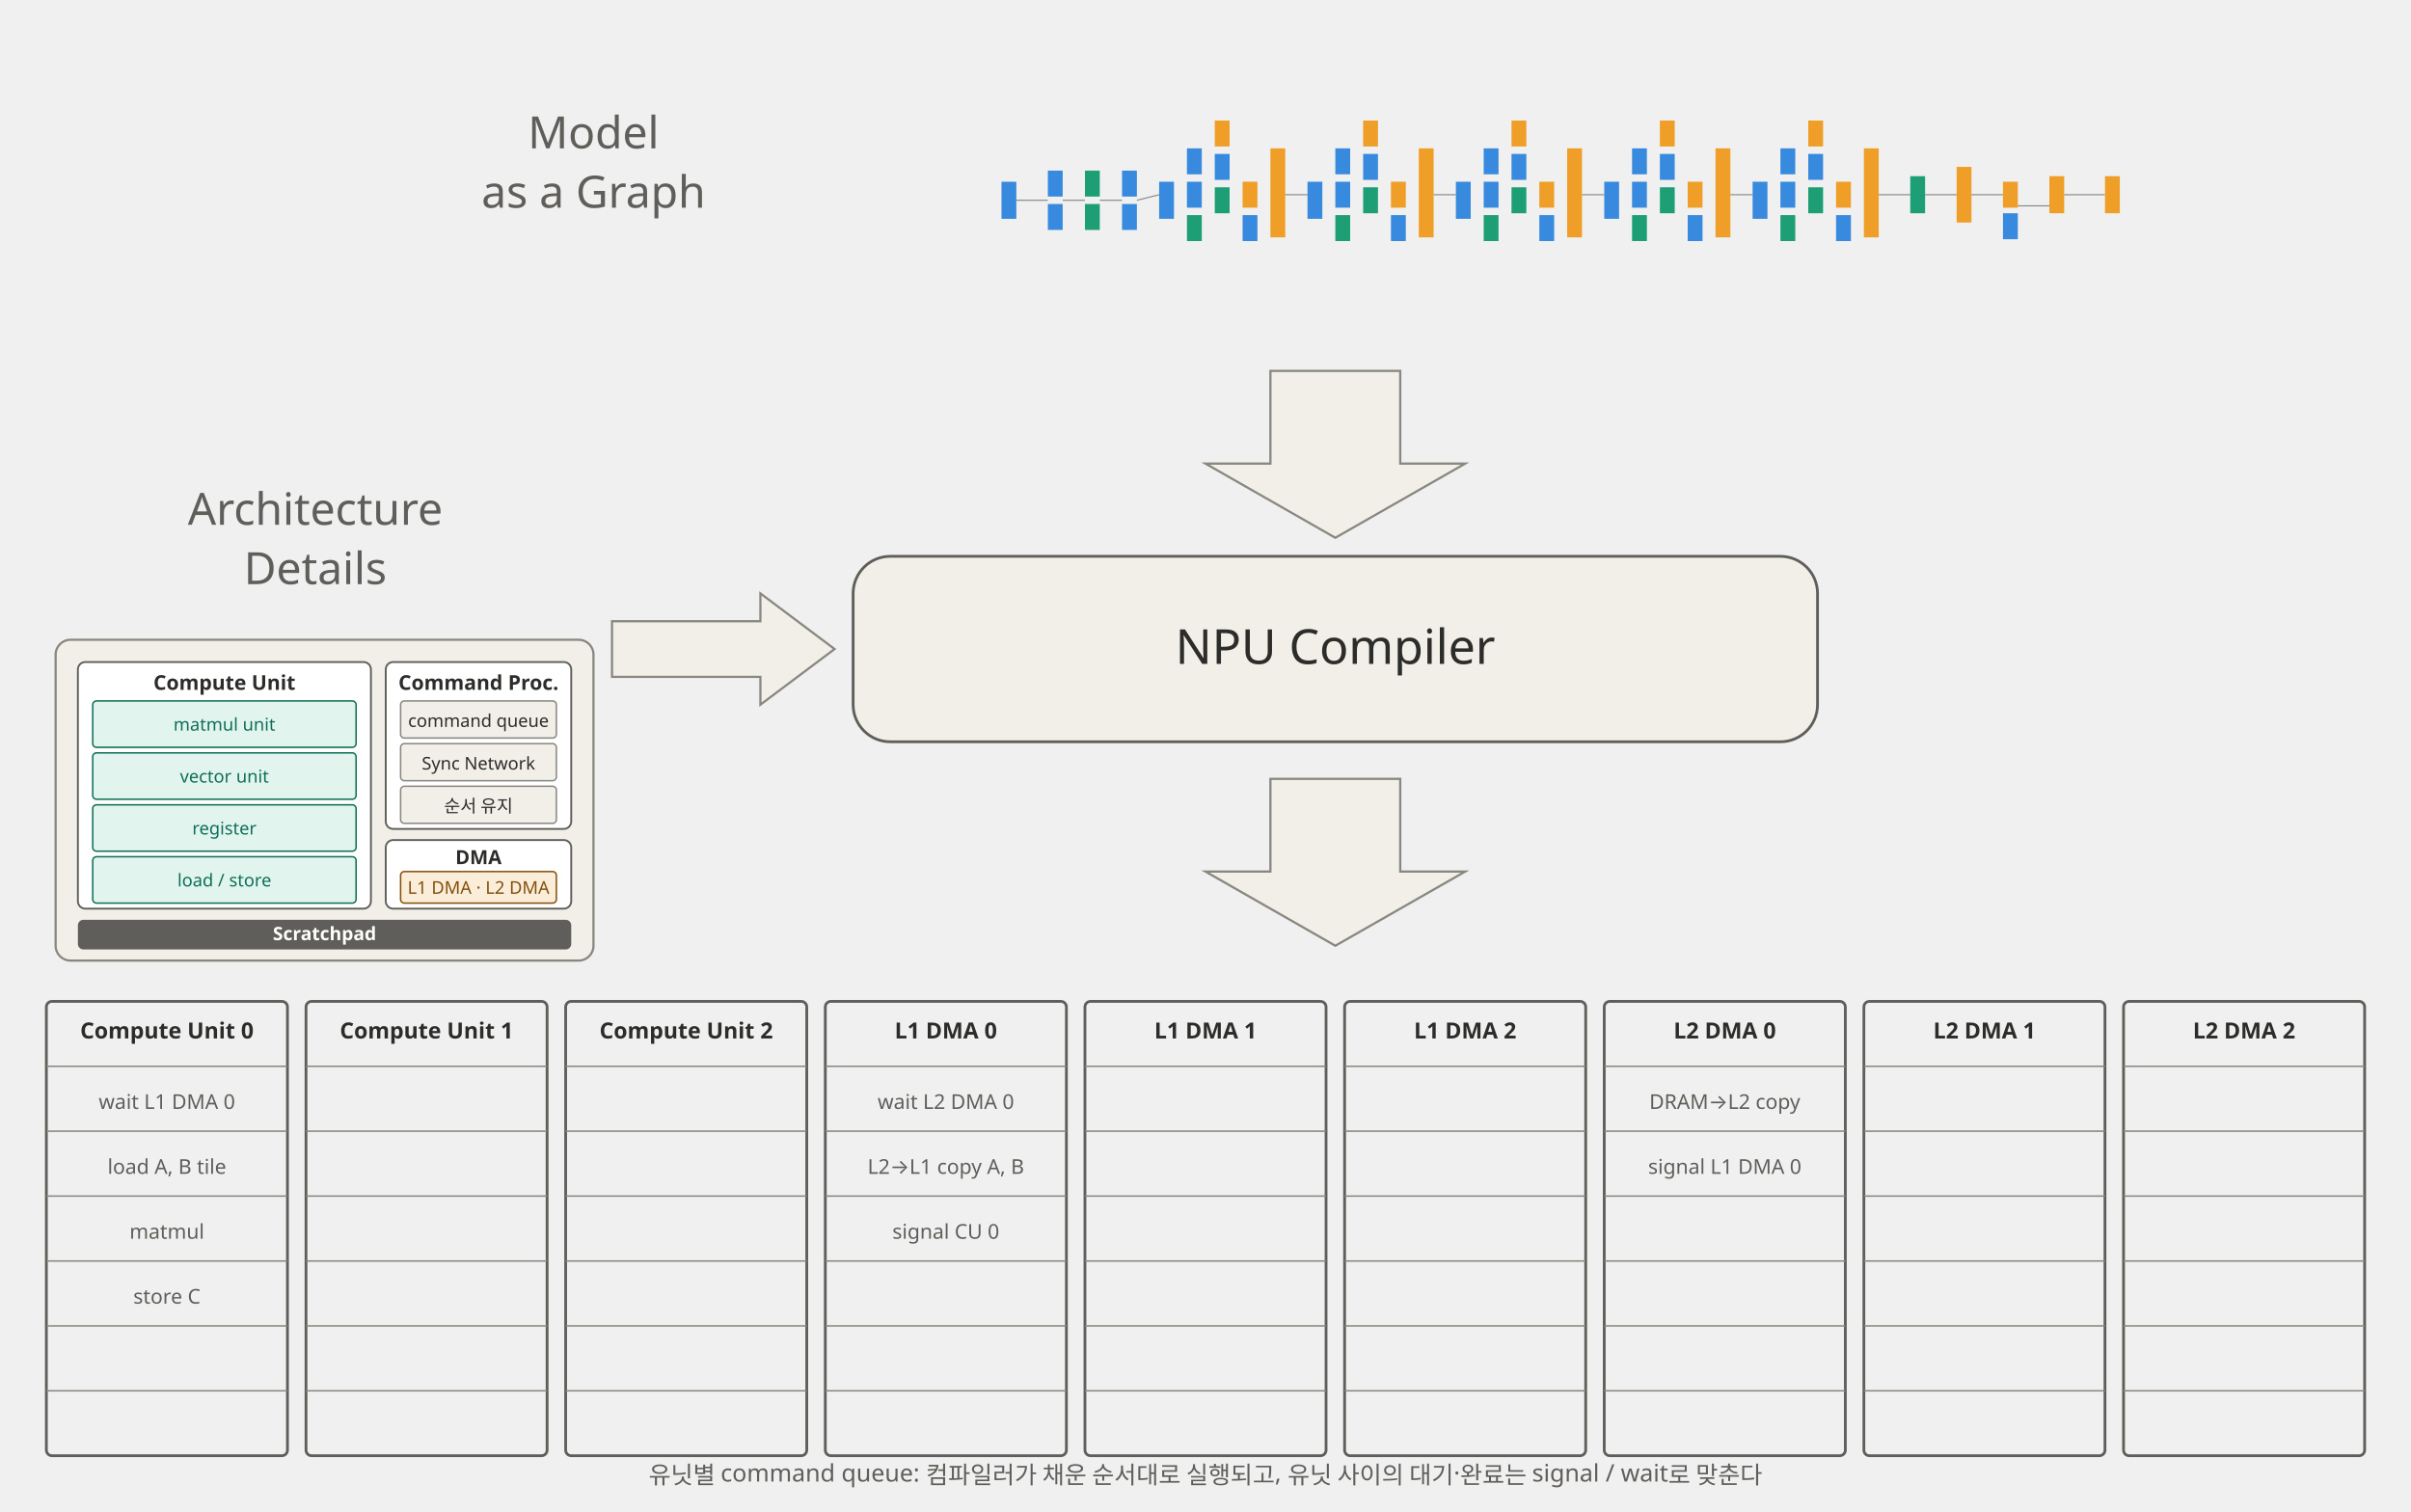
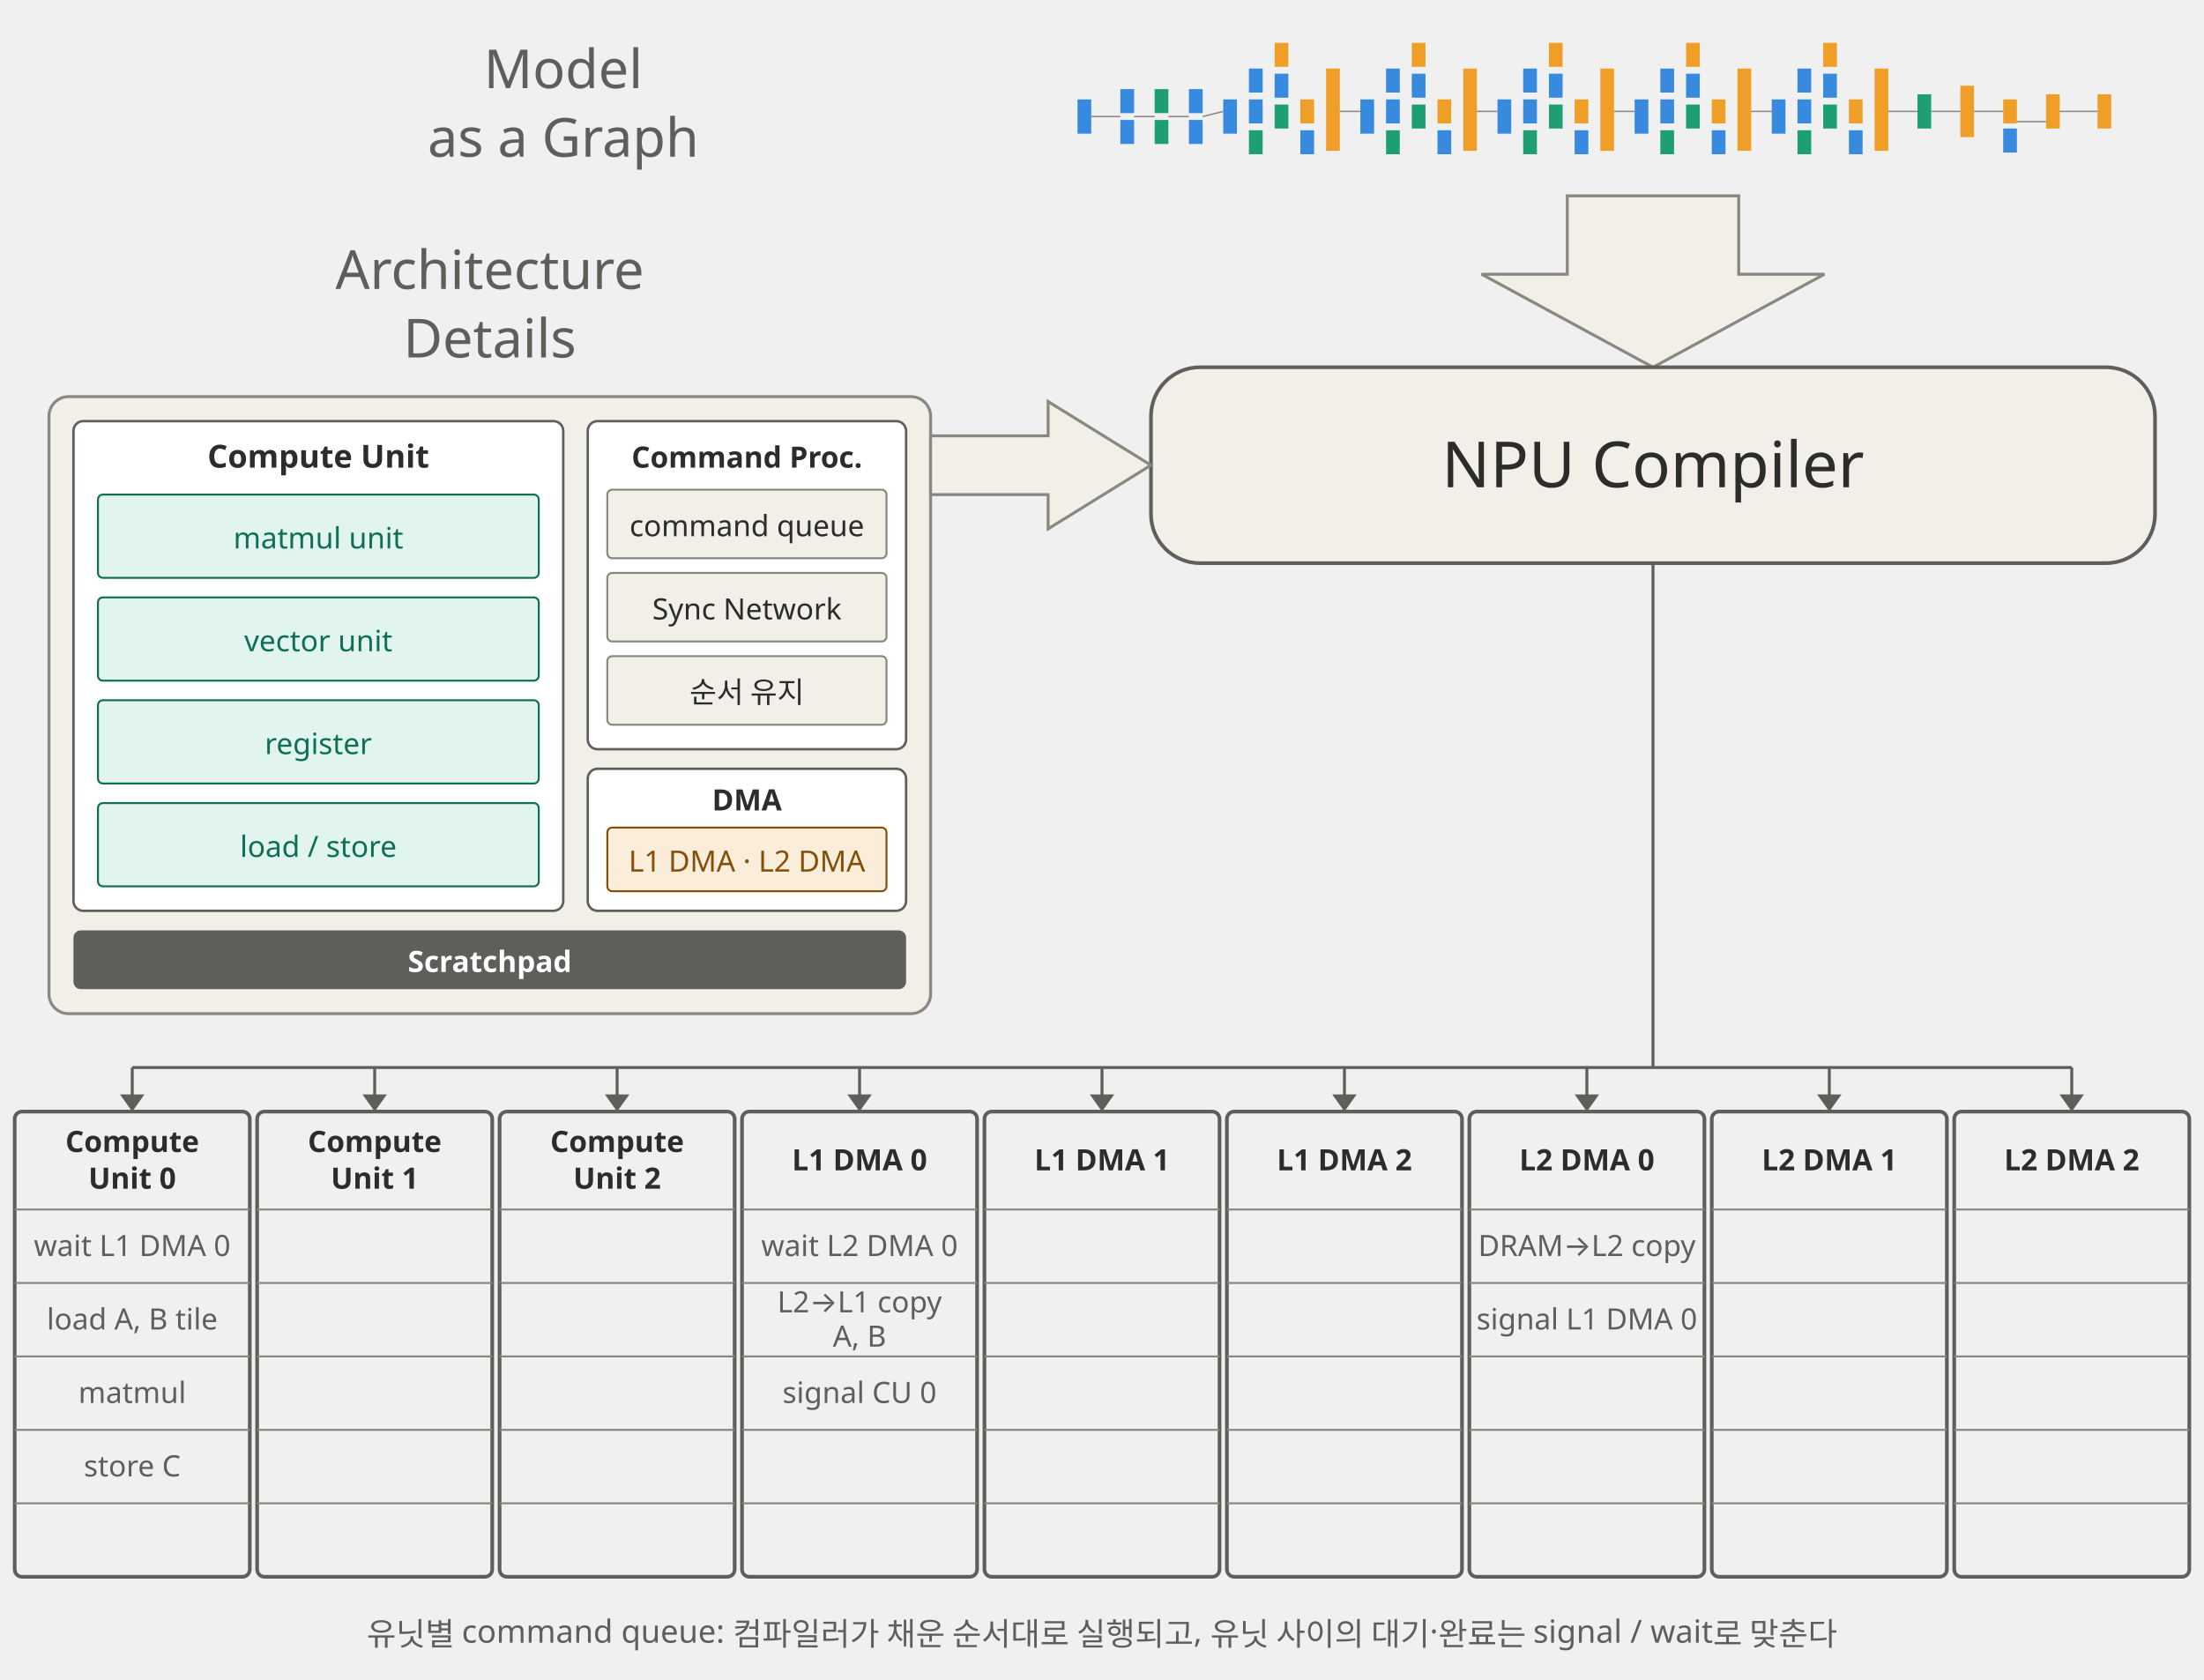
- <svg xmlns="http://www.w3.org/2000/svg" width="1300" height="815" viewBox="0 0 1300 815" font-family="'Pretendard', 'Apple SD Gothic Neo', 'Noto Sans KR', 'Segoe UI', system-ui, -apple-system, sans-serif">
+ <svg xmlns="http://www.w3.org/2000/svg" width="900" height="686" viewBox="0 0 900 686" font-family="'Pretendard', 'Apple SD Gothic Neo', 'Noto Sans KR', 'Segoe UI', system-ui, -apple-system, sans-serif">
  <defs>
-     <g id="inception-light">
+     <g id="inception">
      <rect x="0" y="98" width="8" height="20" fill="#378ADD" />
      <rect x="15" y="80" width="8" height="14" fill="#378ADD" />
      <rect x="15" y="98" width="8" height="14" fill="#378ADD" />
      <rect x="15" y="116" width="8" height="14" fill="#1D9E75" />
      <rect x="30" y="65" width="8" height="14" fill="#EF9F27" />
      <rect x="30" y="83" width="8" height="14" fill="#378ADD" />
      <rect x="30" y="101" width="8" height="14" fill="#1D9E75" />
      <rect x="45" y="98" width="8" height="14" fill="#EF9F27" />
      <rect x="45" y="116" width="8" height="14" fill="#378ADD" />
      <rect x="60" y="80" width="8" height="48" fill="#EF9F27" />
    </g>
  </defs>
-   <text x="320" y="80" font-size="24" fill="#5F5E5A" text-anchor="middle">Model</text>
-   <text x="320" y="112" font-size="24" fill="#5F5E5A" text-anchor="middle">as a Graph</text>
-   <g>
+   <text x="230" y="36" font-size="22" fill="#5F5E5A" text-anchor="middle">Model</text>
+   <text x="230" y="64" font-size="22" fill="#5F5E5A" text-anchor="middle">as a Graph</text>
+   <g transform="translate(62 -28) scale(0.7)">
    <rect x="540" y="98" width="8" height="20" fill="#378ADD" />
-     <line x1="548" y1="108" x2="565" y2="108" stroke="#888780" stroke-width="0.6" />
+     <line x1="548" y1="108" x2="565" y2="108" stroke="#888780" stroke-width="0.8" />
    <rect x="565" y="92" width="8" height="14" fill="#378ADD" />
    <rect x="565" y="110" width="8" height="14" fill="#378ADD" />
-     <line x1="573" y1="108" x2="585" y2="108" stroke="#888780" stroke-width="0.6" />
+     <line x1="573" y1="108" x2="585" y2="108" stroke="#888780" stroke-width="0.8" />
    <rect x="585" y="92" width="8" height="14" fill="#1D9E75" />
    <rect x="585" y="110" width="8" height="14" fill="#1D9E75" />
-     <line x1="593" y1="108" x2="605" y2="108" stroke="#888780" stroke-width="0.6" />
+     <line x1="593" y1="108" x2="605" y2="108" stroke="#888780" stroke-width="0.8" />
    <rect x="605" y="92" width="8" height="14" fill="#378ADD" />
    <rect x="605" y="110" width="8" height="14" fill="#378ADD" />
-     <line x1="613" y1="108" x2="625" y2="105" stroke="#888780" stroke-width="0.6" />
-     <use href="#inception-light" x="625" />
-     <line x1="693" y1="105" x2="705" y2="105" stroke="#888780" stroke-width="0.6" />
-     <use href="#inception-light" x="705" />
-     <line x1="773" y1="105" x2="785" y2="105" stroke="#888780" stroke-width="0.6" />
-     <use href="#inception-light" x="785" />
-     <line x1="853" y1="105" x2="865" y2="105" stroke="#888780" stroke-width="0.6" />
-     <use href="#inception-light" x="865" />
-     <line x1="933" y1="105" x2="945" y2="105" stroke="#888780" stroke-width="0.6" />
-     <use href="#inception-light" x="945" />
-     <line x1="1013" y1="105" x2="1030" y2="105" stroke="#888780" stroke-width="0.6" />
+     <line x1="613" y1="108" x2="625" y2="105" stroke="#888780" stroke-width="0.8" />
+     <use href="#inception" x="625" />
+     <line x1="693" y1="105" x2="705" y2="105" stroke="#888780" stroke-width="0.8" />
+     <use href="#inception" x="705" />
+     <line x1="773" y1="105" x2="785" y2="105" stroke="#888780" stroke-width="0.8" />
+     <use href="#inception" x="785" />
+     <line x1="853" y1="105" x2="865" y2="105" stroke="#888780" stroke-width="0.8" />
+     <use href="#inception" x="865" />
+     <line x1="933" y1="105" x2="945" y2="105" stroke="#888780" stroke-width="0.8" />
+     <use href="#inception" x="945" />
+     <line x1="1013" y1="105" x2="1030" y2="105" stroke="#888780" stroke-width="0.8" />
    <rect x="1030" y="95" width="8" height="20" fill="#1D9E75" />
-     <line x1="1038" y1="105" x2="1055" y2="105" stroke="#888780" stroke-width="0.6" />
+     <line x1="1038" y1="105" x2="1055" y2="105" stroke="#888780" stroke-width="0.8" />
    <rect x="1055" y="90" width="8" height="30" fill="#EF9F27" />
-     <line x1="1063" y1="105" x2="1080" y2="105" stroke="#888780" stroke-width="0.6" />
+     <line x1="1063" y1="105" x2="1080" y2="105" stroke="#888780" stroke-width="0.8" />
    <rect x="1080" y="98" width="8" height="14" fill="#EF9F27" />
    <rect x="1080" y="115" width="8" height="14" fill="#378ADD" />
-     <line x1="1088" y1="111" x2="1105" y2="111" stroke="#888780" stroke-width="0.6" />
+     <line x1="1088" y1="111" x2="1105" y2="111" stroke="#888780" stroke-width="0.8" />
    <rect x="1105" y="95" width="8" height="20" fill="#EF9F27" />
-     <line x1="1113" y1="105" x2="1135" y2="105" stroke="#888780" stroke-width="0.6" />
+     <line x1="1113" y1="105" x2="1135" y2="105" stroke="#888780" stroke-width="0.8" />
    <rect x="1135" y="95" width="8" height="20" fill="#EF9F27" />
  </g>
-   <path d="M 685 200 L 755 200 L 755 250 L 790 250 L 720 290 L 650 250 L 685 250 Z" fill="#F1EFE8" stroke="#888780" stroke-width="1.2" />
-   <text x="170" y="283" font-size="24" fill="#5F5E5A" text-anchor="middle">Architecture</text>
-   <text x="170" y="315" font-size="24" fill="#5F5E5A" text-anchor="middle">Details</text>
-   <rect x="30" y="345" width="290" height="173" rx="8" fill="#F1EFE8" stroke="#888780" stroke-width="1.2" />
-   <rect x="42" y="357" width="158" height="133" rx="4" fill="#FFFFFF" stroke="#5F5E5A" stroke-width="1" />
-   <text x="121" y="372" font-size="11" fill="#2C2C2A" text-anchor="middle" font-weight="600">Compute Unit</text>
-   <g font-size="9.5" fill="#0F6E56" text-anchor="middle">
-     <rect x="50" y="378" width="142" height="25" rx="2" fill="#E1F5EE" stroke="#0F6E56" stroke-width="0.8" />
-     <text x="121" y="394">matmul unit</text>
-     <rect x="50" y="406" width="142" height="25" rx="2" fill="#E1F5EE" stroke="#0F6E56" stroke-width="0.8" />
-     <text x="121" y="422">vector unit</text>
-     <rect x="50" y="434" width="142" height="25" rx="2" fill="#E1F5EE" stroke="#0F6E56" stroke-width="0.8" />
-     <text x="121" y="450">register</text>
-     <rect x="50" y="462" width="142" height="25" rx="2" fill="#E1F5EE" stroke="#0F6E56" stroke-width="0.8" />
-     <text x="121" y="478">load / store</text>
+   <path d="M 640 80 L 710 80 L 710 112 L 745 112 L 675 150 L 605 112 L 640 112 Z" fill="#F1EFE8" stroke="#888780" stroke-width="1.2" />
+   <rect x="470" y="150" width="410" height="80" rx="20" fill="#F1EFE8" stroke="#5F5E5A" stroke-width="1.5" />
+   <text x="675" y="199" font-size="26" fill="#2C2C2A" text-anchor="middle" font-weight="500">NPU Compiler</text>
+   <text x="200" y="118" font-size="22" fill="#5F5E5A" text-anchor="middle">Architecture</text>
+   <text x="200" y="146" font-size="22" fill="#5F5E5A" text-anchor="middle">Details</text>
+   <rect x="20" y="162" width="360" height="252" rx="8" fill="#F1EFE8" stroke="#888780" stroke-width="1.2" />
+   <rect x="30" y="172" width="200" height="200" rx="4" fill="#FFFFFF" stroke="#5F5E5A" stroke-width="1" />
+   <text x="130" y="191" font-size="13" fill="#2C2C2A" text-anchor="middle" font-weight="600">Compute Unit</text>
+   <rect x="40" y="202" width="180" height="34" rx="2" fill="#E1F5EE" stroke="#0F6E56" stroke-width="0.8" />
+   <text x="130" y="224" font-size="12" fill="#0F6E56" text-anchor="middle">matmul unit</text>
+   <rect x="40" y="244" width="180" height="34" rx="2" fill="#E1F5EE" stroke="#0F6E56" stroke-width="0.8" />
+   <text x="130" y="266" font-size="12" fill="#0F6E56" text-anchor="middle">vector unit</text>
+   <rect x="40" y="286" width="180" height="34" rx="2" fill="#E1F5EE" stroke="#0F6E56" stroke-width="0.8" />
+   <text x="130" y="308" font-size="12" fill="#0F6E56" text-anchor="middle">register</text>
+   <rect x="40" y="328" width="180" height="34" rx="2" fill="#E1F5EE" stroke="#0F6E56" stroke-width="0.8" />
+   <text x="130" y="350" font-size="12" fill="#0F6E56" text-anchor="middle">load / store</text>
+   <rect x="240" y="172" width="130" height="134" rx="4" fill="#FFFFFF" stroke="#5F5E5A" stroke-width="1" />
+   <text x="305" y="191" font-size="12" fill="#2C2C2A" text-anchor="middle" font-weight="600">Command Proc.</text>
+   <rect x="248" y="200" width="114" height="28" rx="2" fill="#F1EFE8" stroke="#888780" stroke-width="0.8" />
+   <text x="305" y="219" font-size="12" fill="#2C2C2A" text-anchor="middle">command queue</text>
+   <rect x="248" y="234" width="114" height="28" rx="2" fill="#F1EFE8" stroke="#888780" stroke-width="0.8" />
+   <text x="305" y="253" font-size="12" fill="#2C2C2A" text-anchor="middle">Sync Network</text>
+   <rect x="248" y="268" width="114" height="28" rx="2" fill="#F1EFE8" stroke="#888780" stroke-width="0.8" />
+   <text x="305" y="287" font-size="12" fill="#2C2C2A" text-anchor="middle">순서 유지</text>
+   <rect x="240" y="314" width="130" height="58" rx="4" fill="#FFFFFF" stroke="#5F5E5A" stroke-width="1" />
+   <text x="305" y="331" font-size="12" fill="#2C2C2A" text-anchor="middle" font-weight="600">DMA</text>
+   <rect x="248" y="338" width="114" height="26" rx="2" fill="#FAEEDA" stroke="#854F0B" stroke-width="0.8" />
+   <text x="305" y="356" font-size="12" fill="#854F0B" text-anchor="middle">L1 DMA · L2 DMA</text>
+   <rect x="30" y="380" width="340" height="24" rx="3" fill="#5F5E5A" />
+   <text x="200" y="397" font-size="12" fill="#FFFFFF" text-anchor="middle" font-weight="600">Scratchpad</text>
+   <path d="M 380 178 L 428 178 L 428 164 L 470 190 L 428 216 L 428 202 L 380 202 Z" fill="#F1EFE8" stroke="#888780" stroke-width="1.2" />
+   <g stroke="#5F5E5A" stroke-width="1.2" fill="none">
+     <line x1="675" y1="230" x2="675" y2="436" />
+     <line x1="54" y1="436" x2="846" y2="436" />
+     <line x1="54" y1="436" x2="54" y2="448" />
+     <line x1="153" y1="436" x2="153" y2="448" />
+     <line x1="252" y1="436" x2="252" y2="448" />
+     <line x1="351" y1="436" x2="351" y2="448" />
+     <line x1="450" y1="436" x2="450" y2="448" />
+     <line x1="549" y1="436" x2="549" y2="448" />
+     <line x1="648" y1="436" x2="648" y2="448" />
+     <line x1="747" y1="436" x2="747" y2="448" />
+     <line x1="846" y1="436" x2="846" y2="448" />
  </g>
-   <rect x="208" y="357" width="100" height="90" rx="4" fill="#FFFFFF" stroke="#5F5E5A" stroke-width="1" />
-   <text x="258" y="372" font-size="11" fill="#2C2C2A" text-anchor="middle" font-weight="600">Command Proc.</text>
-   <g font-size="9.5" fill="#2C2C2A" text-anchor="middle">
-     <rect x="216" y="378" width="84" height="20" rx="2" fill="#F1EFE8" stroke="#888780" stroke-width="0.8" />
-     <text x="258" y="392">command queue</text>
-     <rect x="216" y="401" width="84" height="20" rx="2" fill="#F1EFE8" stroke="#888780" stroke-width="0.8" />
-     <text x="258" y="415">Sync Network</text>
-     <rect x="216" y="424" width="84" height="20" rx="2" fill="#F1EFE8" stroke="#888780" stroke-width="0.8" />
-     <text x="258" y="438">순서 유지</text>
+   <g fill="#5F5E5A">
+     <path d="M 49 447 L 59 447 L 54 454 Z" />
+     <path d="M 148 447 L 158 447 L 153 454 Z" />
+     <path d="M 247 447 L 257 447 L 252 454 Z" />
+     <path d="M 346 447 L 356 447 L 351 454 Z" />
+     <path d="M 445 447 L 455 447 L 450 454 Z" />
+     <path d="M 544 447 L 554 447 L 549 454 Z" />
+     <path d="M 643 447 L 653 447 L 648 454 Z" />
+     <path d="M 742 447 L 752 447 L 747 454 Z" />
+     <path d="M 841 447 L 851 447 L 846 454 Z" />
  </g>
-   <rect x="208" y="453" width="100" height="37" rx="4" fill="#FFFFFF" stroke="#5F5E5A" stroke-width="1" />
-   <text x="258" y="466" font-size="10.5" fill="#2C2C2A" text-anchor="middle" font-weight="600">DMA</text>
-   <rect x="216" y="470" width="84" height="17" rx="2" fill="#FAEEDA" stroke="#854F0B" stroke-width="0.8" />
-   <text x="258" y="482" font-size="9.5" fill="#854F0B" text-anchor="middle">L1 DMA · L2 DMA</text>
-   <rect x="42" y="496" width="266" height="16" rx="3" fill="#5F5E5A" />
-   <text x="175" y="507" font-size="10" fill="#FFFFFF" text-anchor="middle" font-weight="600">Scratchpad</text>
-   <path d="M 330 335 L 410 335 L 410 320 L 450 350 L 410 380 L 410 365 L 330 365 Z" fill="#F1EFE8" stroke="#888780" stroke-width="1.2" />
-   <rect x="460" y="300" width="520" height="100" rx="20" fill="#F1EFE8" stroke="#5F5E5A" stroke-width="1.5" />
-   <text x="720" y="358" font-size="26" fill="#2C2C2A" text-anchor="middle" font-weight="500">NPU Compiler</text>
-   <path d="M 685 420 L 755 420 L 755 470 L 790 470 L 720 510 L 650 470 L 685 470 Z" fill="#F1EFE8" stroke="#888780" stroke-width="1.2" />
-   <g stroke="#5F5E5A" stroke-width="1.5" fill="none">
-     <rect x="25" y="540" width="130" height="245" rx="3" />
-     <rect x="165" y="540" width="130" height="245" rx="3" />
-     <rect x="305" y="540" width="130" height="245" rx="3" />
-     <rect x="445" y="540" width="130" height="245" rx="3" />
-     <rect x="585" y="540" width="130" height="245" rx="3" />
-     <rect x="725" y="540" width="130" height="245" rx="3" />
-     <rect x="865" y="540" width="130" height="245" rx="3" />
-     <rect x="1005" y="540" width="130" height="245" rx="3" />
-     <rect x="1145" y="540" width="130" height="245" rx="3" />
-   </g>
-   <g stroke="#888780" stroke-width="0.8">
-     <line x1="25" y1="575" x2="155" y2="575" />
-     <line x1="25" y1="610" x2="155" y2="610" />
-     <line x1="25" y1="645" x2="155" y2="645" />
-     <line x1="25" y1="680" x2="155" y2="680" />
-     <line x1="25" y1="715" x2="155" y2="715" />
-     <line x1="25" y1="750" x2="155" y2="750" />
-     <line x1="165" y1="575" x2="295" y2="575" />
-     <line x1="165" y1="610" x2="295" y2="610" />
-     <line x1="165" y1="645" x2="295" y2="645" />
-     <line x1="165" y1="680" x2="295" y2="680" />
-     <line x1="165" y1="715" x2="295" y2="715" />
-     <line x1="165" y1="750" x2="295" y2="750" />
-     <line x1="305" y1="575" x2="435" y2="575" />
-     <line x1="305" y1="610" x2="435" y2="610" />
-     <line x1="305" y1="645" x2="435" y2="645" />
-     <line x1="305" y1="680" x2="435" y2="680" />
-     <line x1="305" y1="715" x2="435" y2="715" />
-     <line x1="305" y1="750" x2="435" y2="750" />
-     <line x1="445" y1="575" x2="575" y2="575" />
-     <line x1="445" y1="610" x2="575" y2="610" />
-     <line x1="445" y1="645" x2="575" y2="645" />
-     <line x1="445" y1="680" x2="575" y2="680" />
-     <line x1="445" y1="715" x2="575" y2="715" />
-     <line x1="445" y1="750" x2="575" y2="750" />
-     <line x1="585" y1="575" x2="715" y2="575" />
-     <line x1="585" y1="610" x2="715" y2="610" />
-     <line x1="585" y1="645" x2="715" y2="645" />
-     <line x1="585" y1="680" x2="715" y2="680" />
-     <line x1="585" y1="715" x2="715" y2="715" />
-     <line x1="585" y1="750" x2="715" y2="750" />
-     <line x1="725" y1="575" x2="855" y2="575" />
-     <line x1="725" y1="610" x2="855" y2="610" />
-     <line x1="725" y1="645" x2="855" y2="645" />
-     <line x1="725" y1="680" x2="855" y2="680" />
-     <line x1="725" y1="715" x2="855" y2="715" />
-     <line x1="725" y1="750" x2="855" y2="750" />
-     <line x1="865" y1="575" x2="995" y2="575" />
-     <line x1="865" y1="610" x2="995" y2="610" />
-     <line x1="865" y1="645" x2="995" y2="645" />
-     <line x1="865" y1="680" x2="995" y2="680" />
-     <line x1="865" y1="715" x2="995" y2="715" />
-     <line x1="865" y1="750" x2="995" y2="750" />
-     <line x1="1005" y1="575" x2="1135" y2="575" />
-     <line x1="1005" y1="610" x2="1135" y2="610" />
-     <line x1="1005" y1="645" x2="1135" y2="645" />
-     <line x1="1005" y1="680" x2="1135" y2="680" />
-     <line x1="1005" y1="715" x2="1135" y2="715" />
-     <line x1="1005" y1="750" x2="1135" y2="750" />
-     <line x1="1145" y1="575" x2="1275" y2="575" />
-     <line x1="1145" y1="610" x2="1275" y2="610" />
-     <line x1="1145" y1="645" x2="1275" y2="645" />
-     <line x1="1145" y1="680" x2="1275" y2="680" />
-     <line x1="1145" y1="715" x2="1275" y2="715" />
-     <line x1="1145" y1="750" x2="1275" y2="750" />
-   </g>
-   <text x="90" y="560" text-anchor="middle" font-size="12" font-weight="600" fill="#2C2C2A">Compute Unit 0</text>
-   <text x="230" y="560" text-anchor="middle" font-size="12" font-weight="600" fill="#2C2C2A">Compute Unit 1</text>
-   <text x="370" y="560" text-anchor="middle" font-size="12" font-weight="600" fill="#2C2C2A">Compute Unit 2</text>
-   <text x="510" y="560" text-anchor="middle" font-size="12" font-weight="600" fill="#2C2C2A">L1 DMA 0</text>
-   <text x="650" y="560" text-anchor="middle" font-size="12" font-weight="600" fill="#2C2C2A">L1 DMA 1</text>
-   <text x="790" y="560" text-anchor="middle" font-size="12" font-weight="600" fill="#2C2C2A">L1 DMA 2</text>
-   <text x="930" y="560" text-anchor="middle" font-size="12" font-weight="600" fill="#2C2C2A">L2 DMA 0</text>
-   <text x="1070" y="560" text-anchor="middle" font-size="12" font-weight="600" fill="#2C2C2A">L2 DMA 1</text>
-   <text x="1210" y="560" text-anchor="middle" font-size="12" font-weight="600" fill="#2C2C2A">L2 DMA 2</text>
-   <text x="90" y="598" text-anchor="middle" font-size="11" fill="#5F5E5A">wait L1 DMA 0</text>
-   <text x="90" y="633" text-anchor="middle" font-size="11" fill="#5F5E5A">load A, B tile</text>
-   <text x="90" y="668" text-anchor="middle" font-size="11" fill="#5F5E5A">matmul</text>
-   <text x="90" y="703" text-anchor="middle" font-size="11" fill="#5F5E5A">store C</text>
-   <text x="510" y="598" text-anchor="middle" font-size="11" fill="#5F5E5A">wait L2 DMA 0</text>
-   <text x="510" y="633" text-anchor="middle" font-size="11" fill="#5F5E5A">L2→L1 copy A, B</text>
-   <text x="510" y="668" text-anchor="middle" font-size="11" fill="#5F5E5A">signal CU 0</text>
-   <text x="930" y="598" text-anchor="middle" font-size="11" fill="#5F5E5A">DRAM→L2 copy</text>
-   <text x="930" y="633" text-anchor="middle" font-size="11" fill="#5F5E5A">signal L1 DMA 0</text>
-   <text x="650" y="800" text-anchor="middle" font-size="13" fill="#5F5E5A">유닛별 command queue: 컴파일러가 채운 순서대로 실행되고, 유닛 사이의 대기·완료는 signal / wait로 맞춘다</text>
+   <rect x="6" y="454" width="96" height="190" rx="3" fill="none" stroke="#5F5E5A" stroke-width="1.5" />
+   <line x1="6" y1="494" x2="102" y2="494" stroke="#888780" stroke-width="0.8" />
+   <line x1="6" y1="524" x2="102" y2="524" stroke="#888780" stroke-width="0.8" />
+   <line x1="6" y1="554" x2="102" y2="554" stroke="#888780" stroke-width="0.8" />
+   <line x1="6" y1="584" x2="102" y2="584" stroke="#888780" stroke-width="0.8" />
+   <line x1="6" y1="614" x2="102" y2="614" stroke="#888780" stroke-width="0.8" />
+   <text x="54.0" y="470.5" font-size="12" fill="#2C2C2A" text-anchor="middle" font-weight="600">Compute</text>
+   <text x="54.0" y="485.5" font-size="12" fill="#2C2C2A" text-anchor="middle" font-weight="600">Unit 0</text>
+   <text x="54.0" y="513.0" font-size="12" fill="#5F5E5A" text-anchor="middle">wait L1 DMA 0</text>
+   <text x="54.0" y="543.0" font-size="12" fill="#5F5E5A" text-anchor="middle">load A, B tile</text>
+   <text x="54.0" y="573.0" font-size="12" fill="#5F5E5A" text-anchor="middle">matmul</text>
+   <text x="54.0" y="603.0" font-size="12" fill="#5F5E5A" text-anchor="middle">store C</text>
+   <rect x="105" y="454" width="96" height="190" rx="3" fill="none" stroke="#5F5E5A" stroke-width="1.5" />
+   <line x1="105" y1="494" x2="201" y2="494" stroke="#888780" stroke-width="0.8" />
+   <line x1="105" y1="524" x2="201" y2="524" stroke="#888780" stroke-width="0.8" />
+   <line x1="105" y1="554" x2="201" y2="554" stroke="#888780" stroke-width="0.8" />
+   <line x1="105" y1="584" x2="201" y2="584" stroke="#888780" stroke-width="0.8" />
+   <line x1="105" y1="614" x2="201" y2="614" stroke="#888780" stroke-width="0.8" />
+   <text x="153.0" y="470.5" font-size="12" fill="#2C2C2A" text-anchor="middle" font-weight="600">Compute</text>
+   <text x="153.0" y="485.5" font-size="12" fill="#2C2C2A" text-anchor="middle" font-weight="600">Unit 1</text>
+   <rect x="204" y="454" width="96" height="190" rx="3" fill="none" stroke="#5F5E5A" stroke-width="1.5" />
+   <line x1="204" y1="494" x2="300" y2="494" stroke="#888780" stroke-width="0.8" />
+   <line x1="204" y1="524" x2="300" y2="524" stroke="#888780" stroke-width="0.8" />
+   <line x1="204" y1="554" x2="300" y2="554" stroke="#888780" stroke-width="0.8" />
+   <line x1="204" y1="584" x2="300" y2="584" stroke="#888780" stroke-width="0.8" />
+   <line x1="204" y1="614" x2="300" y2="614" stroke="#888780" stroke-width="0.8" />
+   <text x="252.0" y="470.5" font-size="12" fill="#2C2C2A" text-anchor="middle" font-weight="600">Compute</text>
+   <text x="252.0" y="485.5" font-size="12" fill="#2C2C2A" text-anchor="middle" font-weight="600">Unit 2</text>
+   <rect x="303" y="454" width="96" height="190" rx="3" fill="none" stroke="#5F5E5A" stroke-width="1.5" />
+   <line x1="303" y1="494" x2="399" y2="494" stroke="#888780" stroke-width="0.8" />
+   <line x1="303" y1="524" x2="399" y2="524" stroke="#888780" stroke-width="0.8" />
+   <line x1="303" y1="554" x2="399" y2="554" stroke="#888780" stroke-width="0.8" />
+   <line x1="303" y1="584" x2="399" y2="584" stroke="#888780" stroke-width="0.8" />
+   <line x1="303" y1="614" x2="399" y2="614" stroke="#888780" stroke-width="0.8" />
+   <text x="351.0" y="478.0" font-size="12" fill="#2C2C2A" text-anchor="middle" font-weight="600">L1 DMA 0</text>
+   <text x="351.0" y="513.0" font-size="12" fill="#5F5E5A" text-anchor="middle">wait L2 DMA 0</text>
+   <text x="351.0" y="536.0" font-size="12" fill="#5F5E5A" text-anchor="middle">L2→L1 copy</text>
+   <text x="351.0" y="550.0" font-size="12" fill="#5F5E5A" text-anchor="middle">A, B</text>
+   <text x="351.0" y="573.0" font-size="12" fill="#5F5E5A" text-anchor="middle">signal CU 0</text>
+   <rect x="402" y="454" width="96" height="190" rx="3" fill="none" stroke="#5F5E5A" stroke-width="1.5" />
+   <line x1="402" y1="494" x2="498" y2="494" stroke="#888780" stroke-width="0.8" />
+   <line x1="402" y1="524" x2="498" y2="524" stroke="#888780" stroke-width="0.8" />
+   <line x1="402" y1="554" x2="498" y2="554" stroke="#888780" stroke-width="0.8" />
+   <line x1="402" y1="584" x2="498" y2="584" stroke="#888780" stroke-width="0.8" />
+   <line x1="402" y1="614" x2="498" y2="614" stroke="#888780" stroke-width="0.8" />
+   <text x="450.0" y="478.0" font-size="12" fill="#2C2C2A" text-anchor="middle" font-weight="600">L1 DMA 1</text>
+   <rect x="501" y="454" width="96" height="190" rx="3" fill="none" stroke="#5F5E5A" stroke-width="1.5" />
+   <line x1="501" y1="494" x2="597" y2="494" stroke="#888780" stroke-width="0.8" />
+   <line x1="501" y1="524" x2="597" y2="524" stroke="#888780" stroke-width="0.8" />
+   <line x1="501" y1="554" x2="597" y2="554" stroke="#888780" stroke-width="0.8" />
+   <line x1="501" y1="584" x2="597" y2="584" stroke="#888780" stroke-width="0.8" />
+   <line x1="501" y1="614" x2="597" y2="614" stroke="#888780" stroke-width="0.8" />
+   <text x="549.0" y="478.0" font-size="12" fill="#2C2C2A" text-anchor="middle" font-weight="600">L1 DMA 2</text>
+   <rect x="600" y="454" width="96" height="190" rx="3" fill="none" stroke="#5F5E5A" stroke-width="1.5" />
+   <line x1="600" y1="494" x2="696" y2="494" stroke="#888780" stroke-width="0.8" />
+   <line x1="600" y1="524" x2="696" y2="524" stroke="#888780" stroke-width="0.8" />
+   <line x1="600" y1="554" x2="696" y2="554" stroke="#888780" stroke-width="0.8" />
+   <line x1="600" y1="584" x2="696" y2="584" stroke="#888780" stroke-width="0.8" />
+   <line x1="600" y1="614" x2="696" y2="614" stroke="#888780" stroke-width="0.8" />
+   <text x="648.0" y="478.0" font-size="12" fill="#2C2C2A" text-anchor="middle" font-weight="600">L2 DMA 0</text>
+   <text x="648.0" y="513.0" font-size="12" fill="#5F5E5A" text-anchor="middle">DRAM→L2 copy</text>
+   <text x="648.0" y="543.0" font-size="12" fill="#5F5E5A" text-anchor="middle">signal L1 DMA 0</text>
+   <rect x="699" y="454" width="96" height="190" rx="3" fill="none" stroke="#5F5E5A" stroke-width="1.5" />
+   <line x1="699" y1="494" x2="795" y2="494" stroke="#888780" stroke-width="0.8" />
+   <line x1="699" y1="524" x2="795" y2="524" stroke="#888780" stroke-width="0.8" />
+   <line x1="699" y1="554" x2="795" y2="554" stroke="#888780" stroke-width="0.8" />
+   <line x1="699" y1="584" x2="795" y2="584" stroke="#888780" stroke-width="0.8" />
+   <line x1="699" y1="614" x2="795" y2="614" stroke="#888780" stroke-width="0.8" />
+   <text x="747.0" y="478.0" font-size="12" fill="#2C2C2A" text-anchor="middle" font-weight="600">L2 DMA 1</text>
+   <rect x="798" y="454" width="96" height="190" rx="3" fill="none" stroke="#5F5E5A" stroke-width="1.5" />
+   <line x1="798" y1="494" x2="894" y2="494" stroke="#888780" stroke-width="0.8" />
+   <line x1="798" y1="524" x2="894" y2="524" stroke="#888780" stroke-width="0.8" />
+   <line x1="798" y1="554" x2="894" y2="554" stroke="#888780" stroke-width="0.8" />
+   <line x1="798" y1="584" x2="894" y2="584" stroke="#888780" stroke-width="0.8" />
+   <line x1="798" y1="614" x2="894" y2="614" stroke="#888780" stroke-width="0.8" />
+   <text x="846.0" y="478.0" font-size="12" fill="#2C2C2A" text-anchor="middle" font-weight="600">L2 DMA 2</text>
+   <text x="450" y="672" font-size="13" fill="#5F5E5A" text-anchor="middle">유닛별 command queue: 컴파일러가 채운 순서대로 실행되고, 유닛 사이의 대기·완료는 signal / wait로 맞춘다</text>
</svg>
